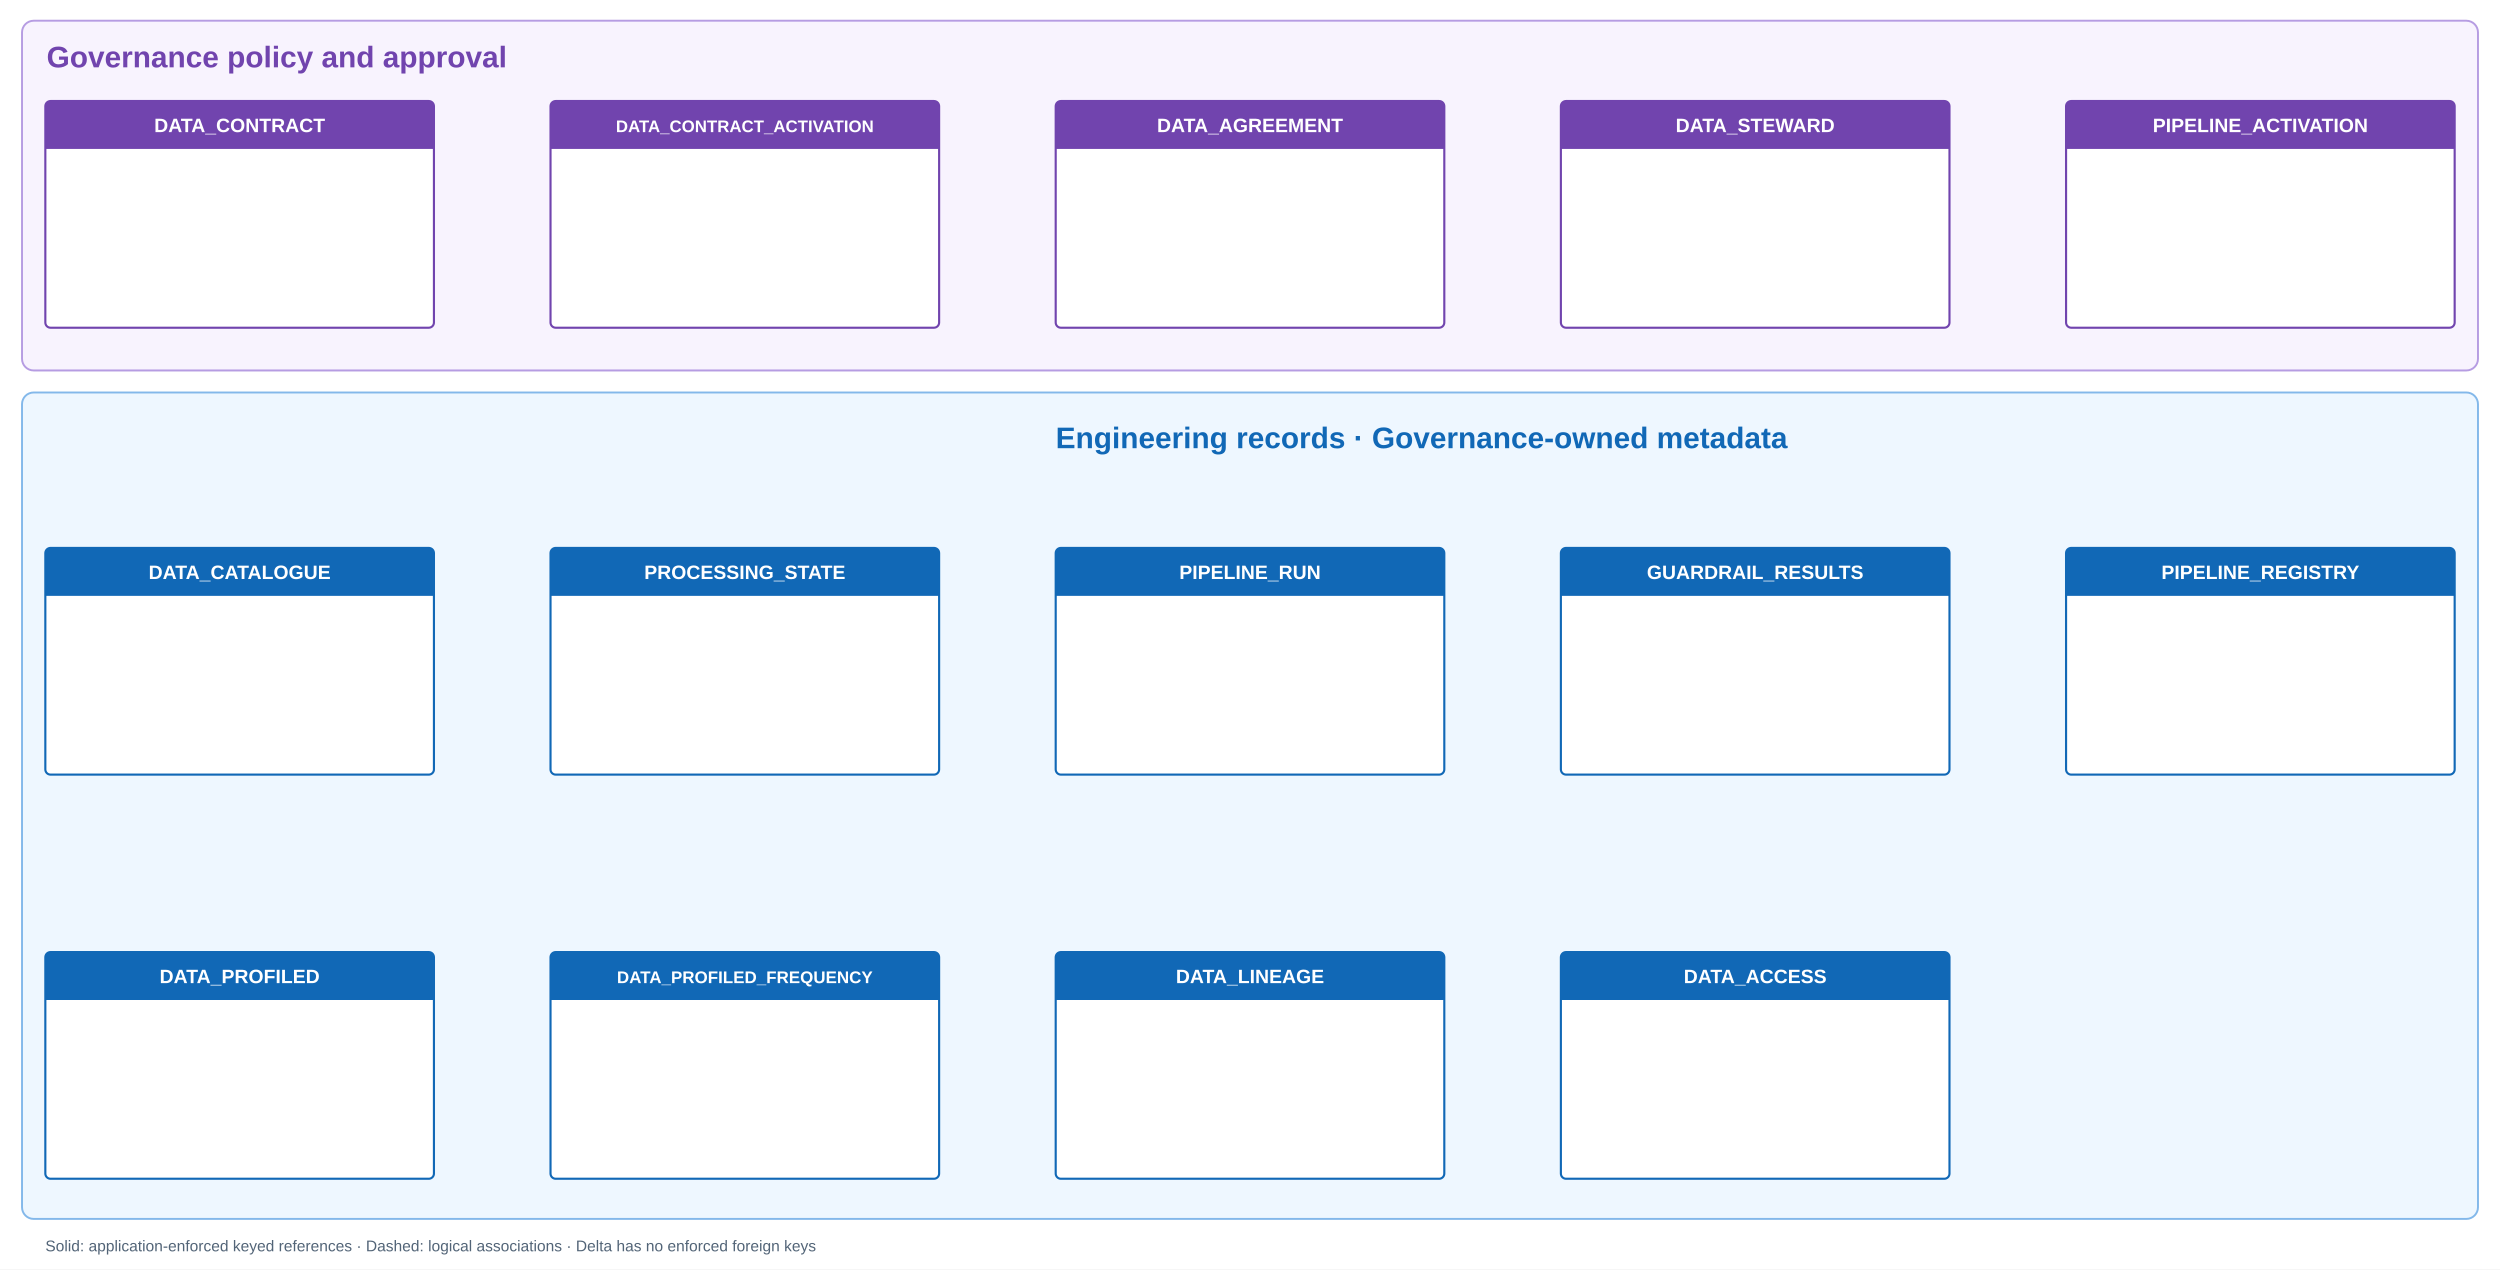
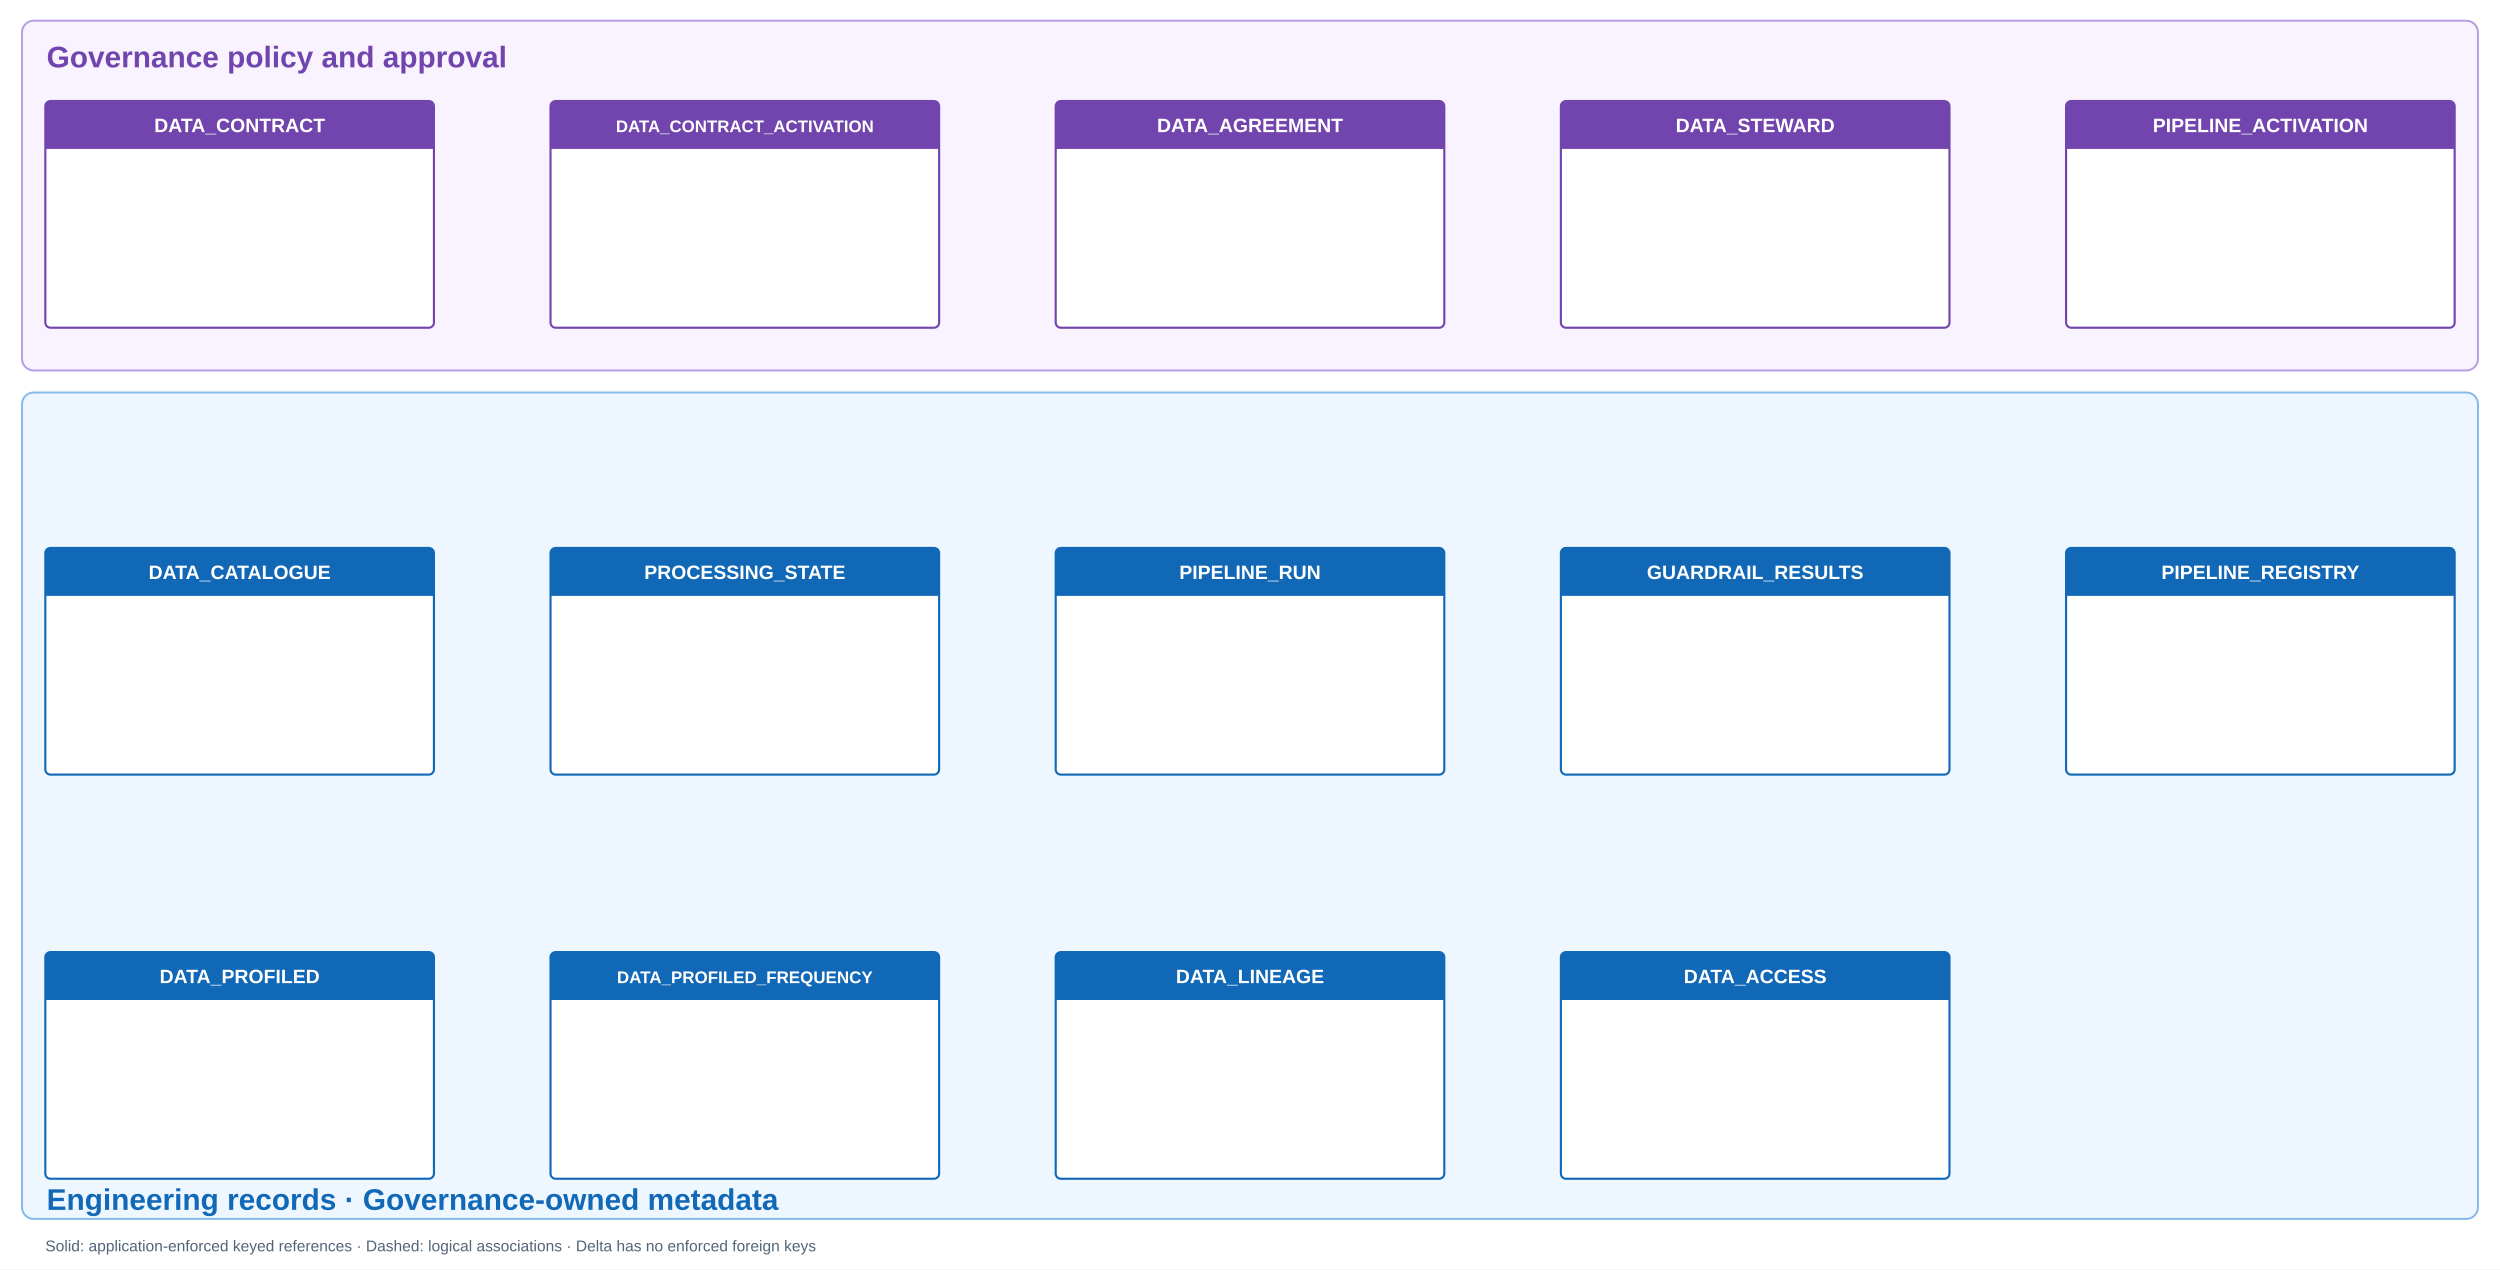
<svg xmlns="http://www.w3.org/2000/svg" xmlns:xlink="http://www.w3.org/1999/xlink" width="1930" height="980" viewBox="0 0 1930 980" role="img" aria-label="FabricOps metadata relationship diagram">
  <rect width="1930" height="980" fill="#FFFFFF" />
  <rect x="17" y="16" width="1896" height="270" rx="9" fill="#F8F3FE" stroke="#B69CE2" stroke-width="1.5" />
  <rect x="17" y="303" width="1896" height="638" rx="9" fill="#EEF7FF" stroke="#83B8EA" stroke-width="1.5" />
  <text x="36" y="52" font-size="23" font-family="Arial, sans-serif" font-weight="700" fill="#7144AE">Governance policy and approval</text>
-   <text x="815" y="346" font-size="23" font-family="Arial, sans-serif" font-weight="700" fill="#1168B6">Engineering records · Governance-owned metadata</text>
+   <text x="36" y="934" font-size="23" font-family="Arial, sans-serif" font-weight="700" fill="#1168B6">Engineering records · Governance-owned metadata</text>
  <a xlink:href="https://voycepeh.github.io/FabricOps-Starter-Kit/reference/metadata/metadata_data_steward/" target="_blank">
    <rect x="1205" y="78" width="300" height="175" rx="4" fill="white" stroke="#7144AE" stroke-width="1.65" />
    <path d="M1209 78H1501Q1505 78 1505 82V115H1205V82Q1205 78 1209 78Z" fill="#7144AE" />
    <text x="1355" y="102" text-anchor="middle" font-size="15" font-weight="700" font-family="Arial, sans-serif" fill="white">DATA_STEWARD</text>
  </a>
  <a xlink:href="https://voycepeh.github.io/FabricOps-Starter-Kit/reference/metadata/metadata_data_agreement/" target="_blank">
    <rect x="815" y="78" width="300" height="175" rx="4" fill="white" stroke="#7144AE" stroke-width="1.65" />
    <path d="M819 78H1111Q1115 78 1115 82V115H815V82Q815 78 819 78Z" fill="#7144AE" />
    <text x="965" y="102" text-anchor="middle" font-size="15" font-weight="700" font-family="Arial, sans-serif" fill="white">DATA_AGREEMENT</text>
  </a>
  <a xlink:href="https://voycepeh.github.io/FabricOps-Starter-Kit/reference/metadata/metadata_data_contract_activation/" target="_blank">
    <rect x="425" y="78" width="300" height="175" rx="4" fill="white" stroke="#7144AE" stroke-width="1.65" />
    <path d="M429 78H721Q725 78 725 82V115H425V82Q425 78 429 78Z" fill="#7144AE" />
    <text x="575" y="102" text-anchor="middle" font-size="13" font-weight="700" font-family="Arial, sans-serif" fill="white">DATA_CONTRACT_ACTIVATION</text>
  </a>
  <a xlink:href="https://voycepeh.github.io/FabricOps-Starter-Kit/reference/metadata/metadata_data_contract/" target="_blank">
    <rect x="35" y="78" width="300" height="175" rx="4" fill="white" stroke="#7144AE" stroke-width="1.65" />
    <path d="M39 78H331Q335 78 335 82V115H35V82Q35 78 39 78Z" fill="#7144AE" />
    <text x="185" y="102" text-anchor="middle" font-size="15" font-weight="700" font-family="Arial, sans-serif" fill="white">DATA_CONTRACT</text>
  </a>
  <a xlink:href="https://voycepeh.github.io/FabricOps-Starter-Kit/reference/metadata/metadata_guardrail_results/" target="_blank">
    <rect x="1205" y="423" width="300" height="175" rx="4" fill="white" stroke="#1168B6" stroke-width="1.65" />
    <path d="M1209 423H1501Q1505 423 1505 427V460H1205V427Q1205 423 1209 423Z" fill="#1168B6" />
    <text x="1355" y="447" text-anchor="middle" font-size="15" font-weight="700" font-family="Arial, sans-serif" fill="white">GUARDRAIL_RESULTS</text>
  </a>
  <a xlink:href="https://voycepeh.github.io/FabricOps-Starter-Kit/reference/metadata/metadata_pipeline_run/" target="_blank">
    <rect x="815" y="423" width="300" height="175" rx="4" fill="white" stroke="#1168B6" stroke-width="1.65" />
    <path d="M819 423H1111Q1115 423 1115 427V460H815V427Q815 423 819 423Z" fill="#1168B6" />
    <text x="965" y="447" text-anchor="middle" font-size="15" font-weight="700" font-family="Arial, sans-serif" fill="white">PIPELINE_RUN</text>
  </a>
  <a xlink:href="https://voycepeh.github.io/FabricOps-Starter-Kit/reference/metadata/metadata_processing_state/" target="_blank">
    <rect x="425" y="423" width="300" height="175" rx="4" fill="white" stroke="#1168B6" stroke-width="1.65" />
    <path d="M429 423H721Q725 423 725 427V460H425V427Q425 423 429 423Z" fill="#1168B6" />
    <text x="575" y="447" text-anchor="middle" font-size="15" font-weight="700" font-family="Arial, sans-serif" fill="white">PROCESSING_STATE</text>
  </a>
  <a xlink:href="https://voycepeh.github.io/FabricOps-Starter-Kit/reference/metadata/metadata_data_catalogue/" target="_blank">
    <rect x="35" y="423" width="300" height="175" rx="4" fill="white" stroke="#1168B6" stroke-width="1.65" />
    <path d="M39 423H331Q335 423 335 427V460H35V427Q35 423 39 423Z" fill="#1168B6" />
    <text x="185" y="447" text-anchor="middle" font-size="15" font-weight="700" font-family="Arial, sans-serif" fill="white">DATA_CATALOGUE</text>
  </a>
  <a xlink:href="https://voycepeh.github.io/FabricOps-Starter-Kit/reference/metadata/metadata_data_profiled_frequency/" target="_blank" transform="translate(0 -80)">
    <rect x="425" y="815" width="300" height="175" rx="4" fill="white" stroke="#1168B6" stroke-width="1.65" />
    <path d="M429 815H721Q725 815 725 819V852H425V819Q425 815 429 815Z" fill="#1168B6" />
    <text x="575" y="839" text-anchor="middle" font-size="13.1" font-weight="700" font-family="Arial, sans-serif" fill="white">DATA_PROFILED_FREQUENCY</text>
  </a>
  <a xlink:href="https://voycepeh.github.io/FabricOps-Starter-Kit/reference/metadata/metadata_data_profiled/" target="_blank" transform="translate(0 -80)">
    <rect x="35" y="815" width="300" height="175" rx="4" fill="white" stroke="#1168B6" stroke-width="1.65" />
    <path d="M39 815H331Q335 815 335 819V852H35V819Q35 815 39 815Z" fill="#1168B6" />
    <text x="185" y="839" text-anchor="middle" font-size="15" font-weight="700" font-family="Arial, sans-serif" fill="white">DATA_PROFILED</text>
  </a>
  <a xlink:href="https://voycepeh.github.io/FabricOps-Starter-Kit/reference/metadata/metadata_data_lineage/" target="_blank" transform="translate(0 -80)">
    <rect x="815" y="815" width="300" height="175" rx="4" fill="white" stroke="#1168B6" stroke-width="1.65" />
    <path d="M819 815H1111Q1115 815 1115 819V852H815V819Q815 815 819 815Z" fill="#1168B6" />
    <text x="965" y="839" text-anchor="middle" font-size="15" font-weight="700" font-family="Arial, sans-serif" fill="white">DATA_LINEAGE</text>
  </a>
  <a xlink:href="https://voycepeh.github.io/FabricOps-Starter-Kit/reference/metadata/metadata_data_access/" target="_blank" transform="translate(0 -80)">
    <rect x="1205" y="815" width="300" height="175" rx="4" fill="white" stroke="#1168B6" stroke-width="1.65" />
    <path d="M1209 815H1501Q1505 815 1505 819V852H1205V819Q1205 815 1209 815Z" fill="#1168B6" />
    <text x="1355" y="839" text-anchor="middle" font-size="15" font-weight="700" font-family="Arial, sans-serif" fill="white">DATA_ACCESS</text>
  </a>
  <a xlink:href="https://voycepeh.github.io/FabricOps-Starter-Kit/reference/metadata/metadata_pipeline_activation/" target="_blank">
    <rect x="1595" y="78" width="300" height="175" rx="4" fill="white" stroke="#7144AE" stroke-width="1.65" />
    <path d="M1599 78H1891Q1895 78 1895 82V115H1595V82Q1595 78 1599 78Z" fill="#7144AE" />
    <text x="1745" y="102" text-anchor="middle" font-size="15" font-weight="700" font-family="Arial, sans-serif" fill="white">PIPELINE_ACTIVATION</text>
  </a>
  <a xlink:href="https://voycepeh.github.io/FabricOps-Starter-Kit/reference/metadata/metadata_pipeline_registry/" target="_blank">
    <rect x="1595" y="423" width="300" height="175" rx="4" fill="white" stroke="#1168B6" stroke-width="1.65" />
    <path d="M1599 423H1891Q1895 423 1895 427V460H1595V427Q1595 423 1599 423Z" fill="#1168B6" />
    <text x="1745" y="447" text-anchor="middle" font-size="15" font-weight="700" font-family="Arial, sans-serif" fill="white">PIPELINE_REGISTRY</text>
  </a>
  <text x="35" y="966" font-size="12" font-family="Arial, sans-serif" fill="#526477">Solid: application-enforced keyed references · Dashed: logical associations · Delta has no enforced foreign keys</text>
</svg>
